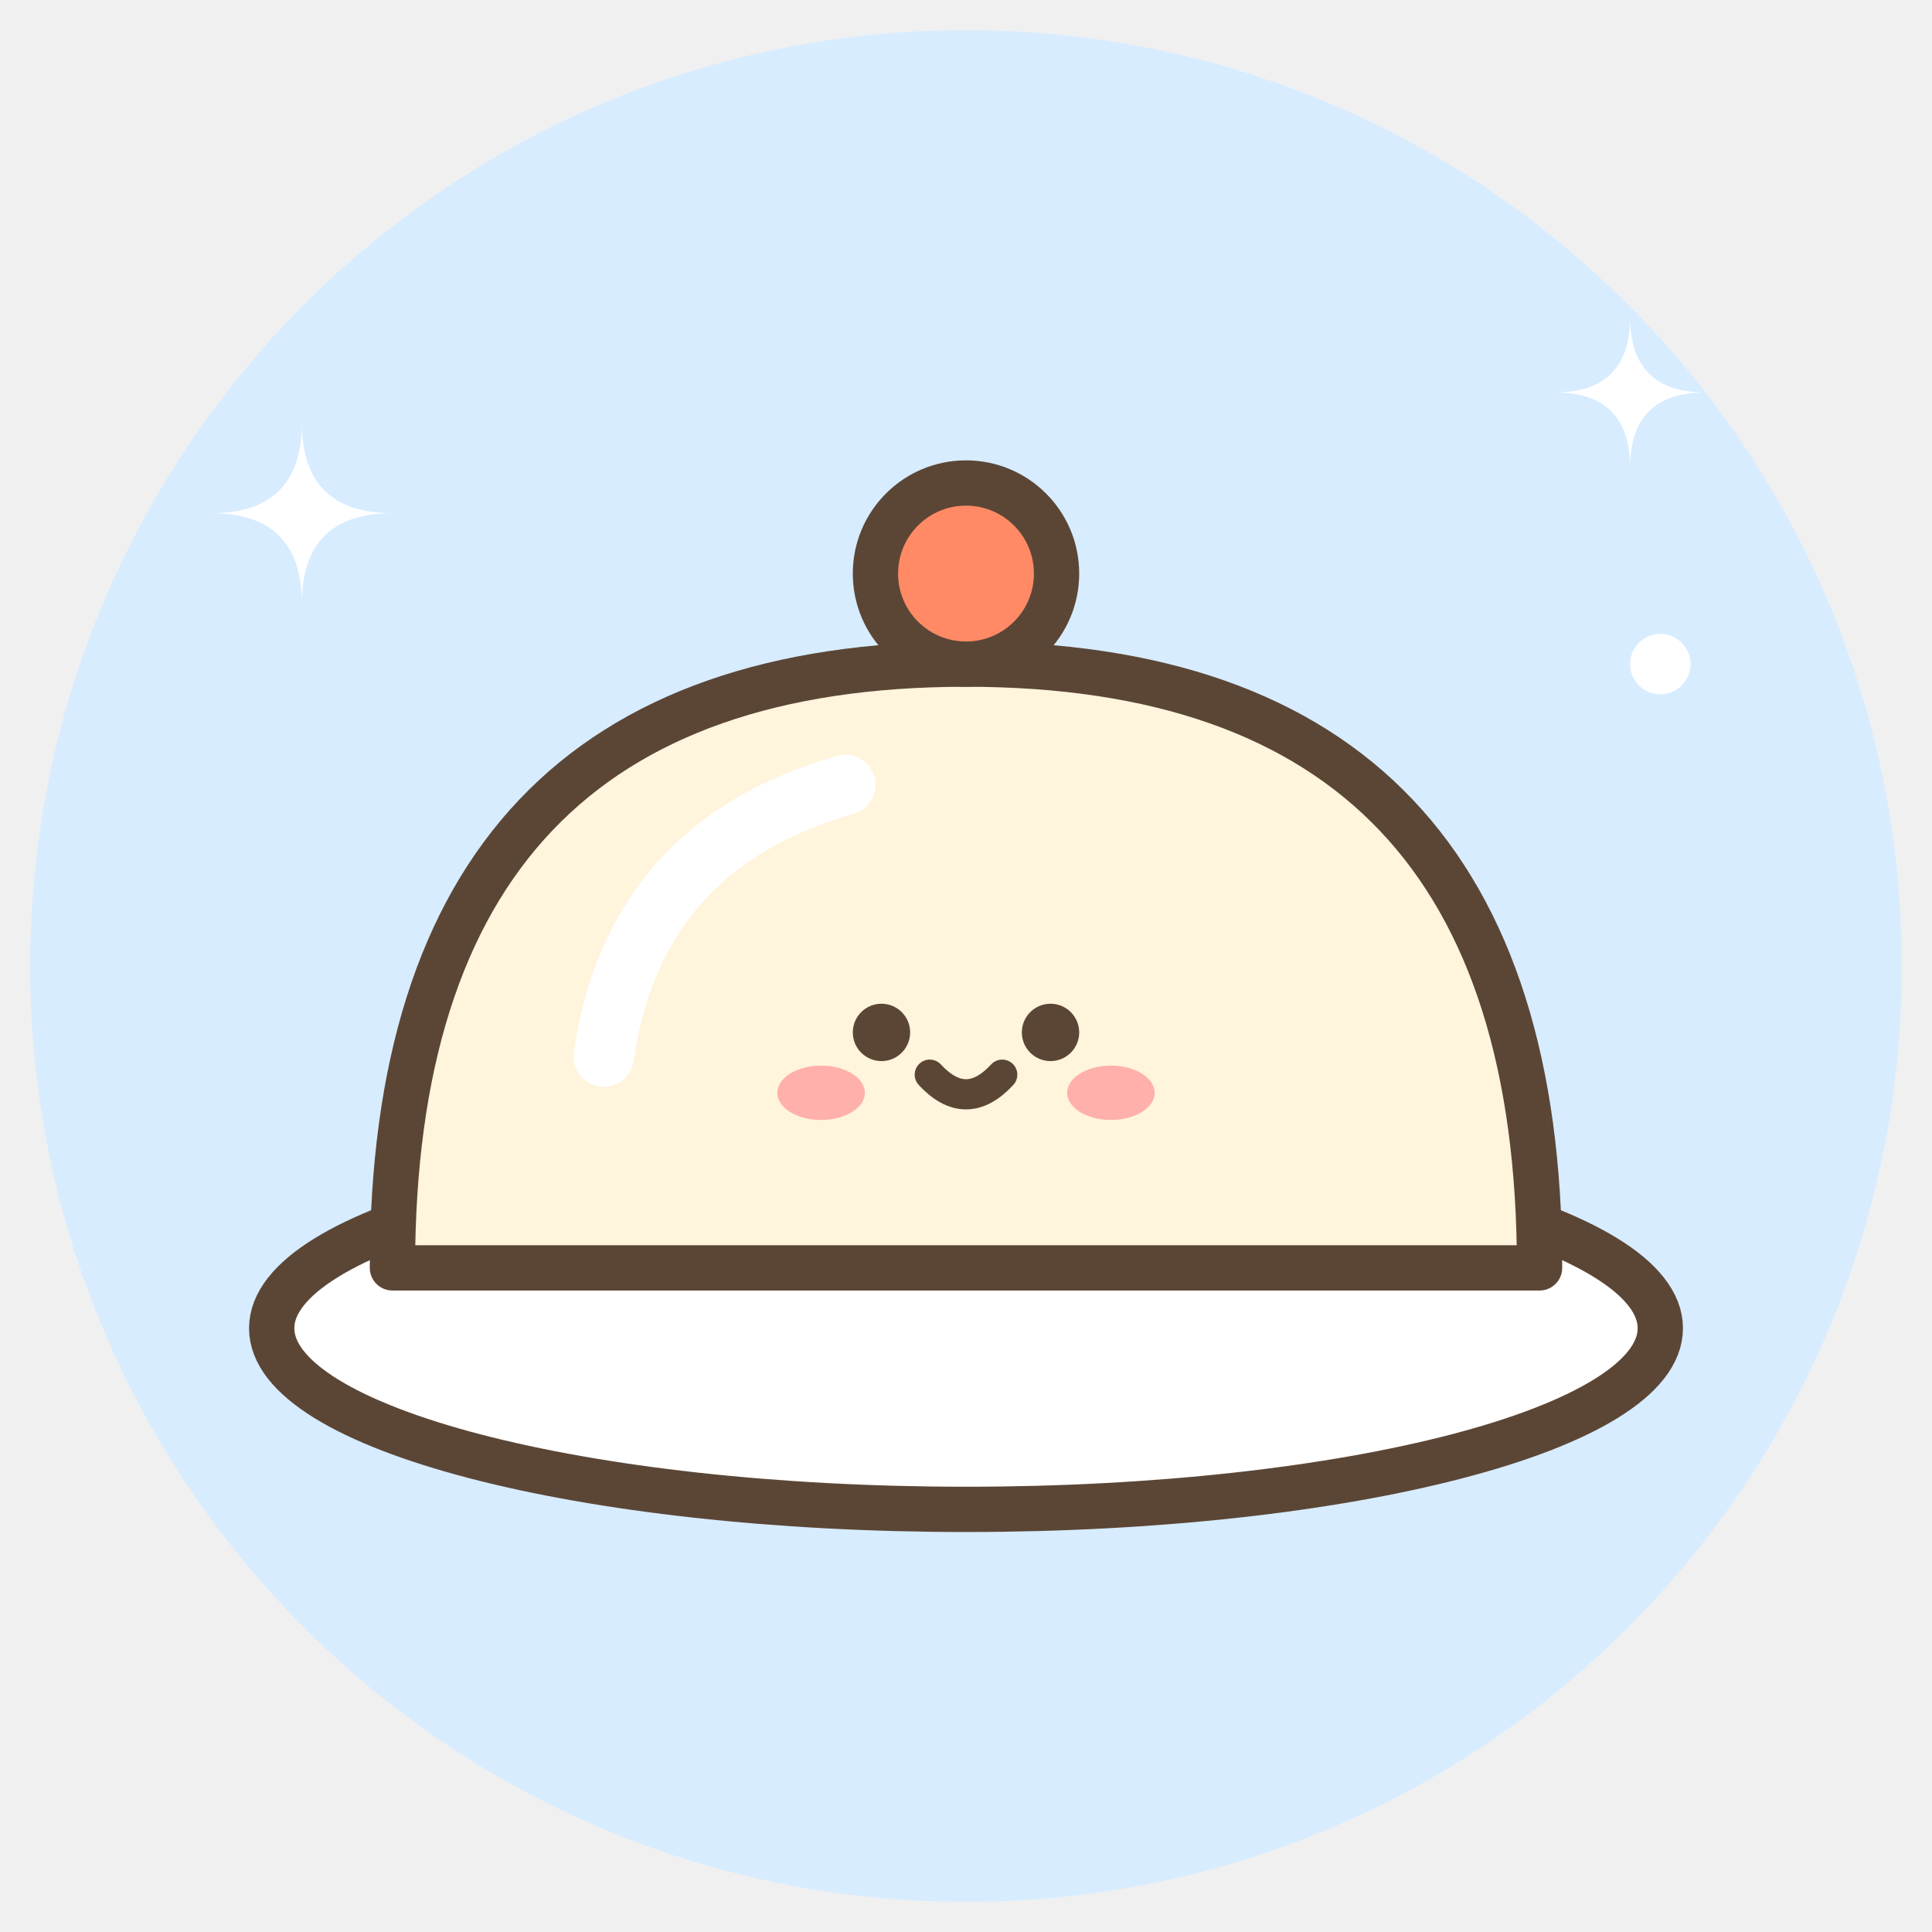
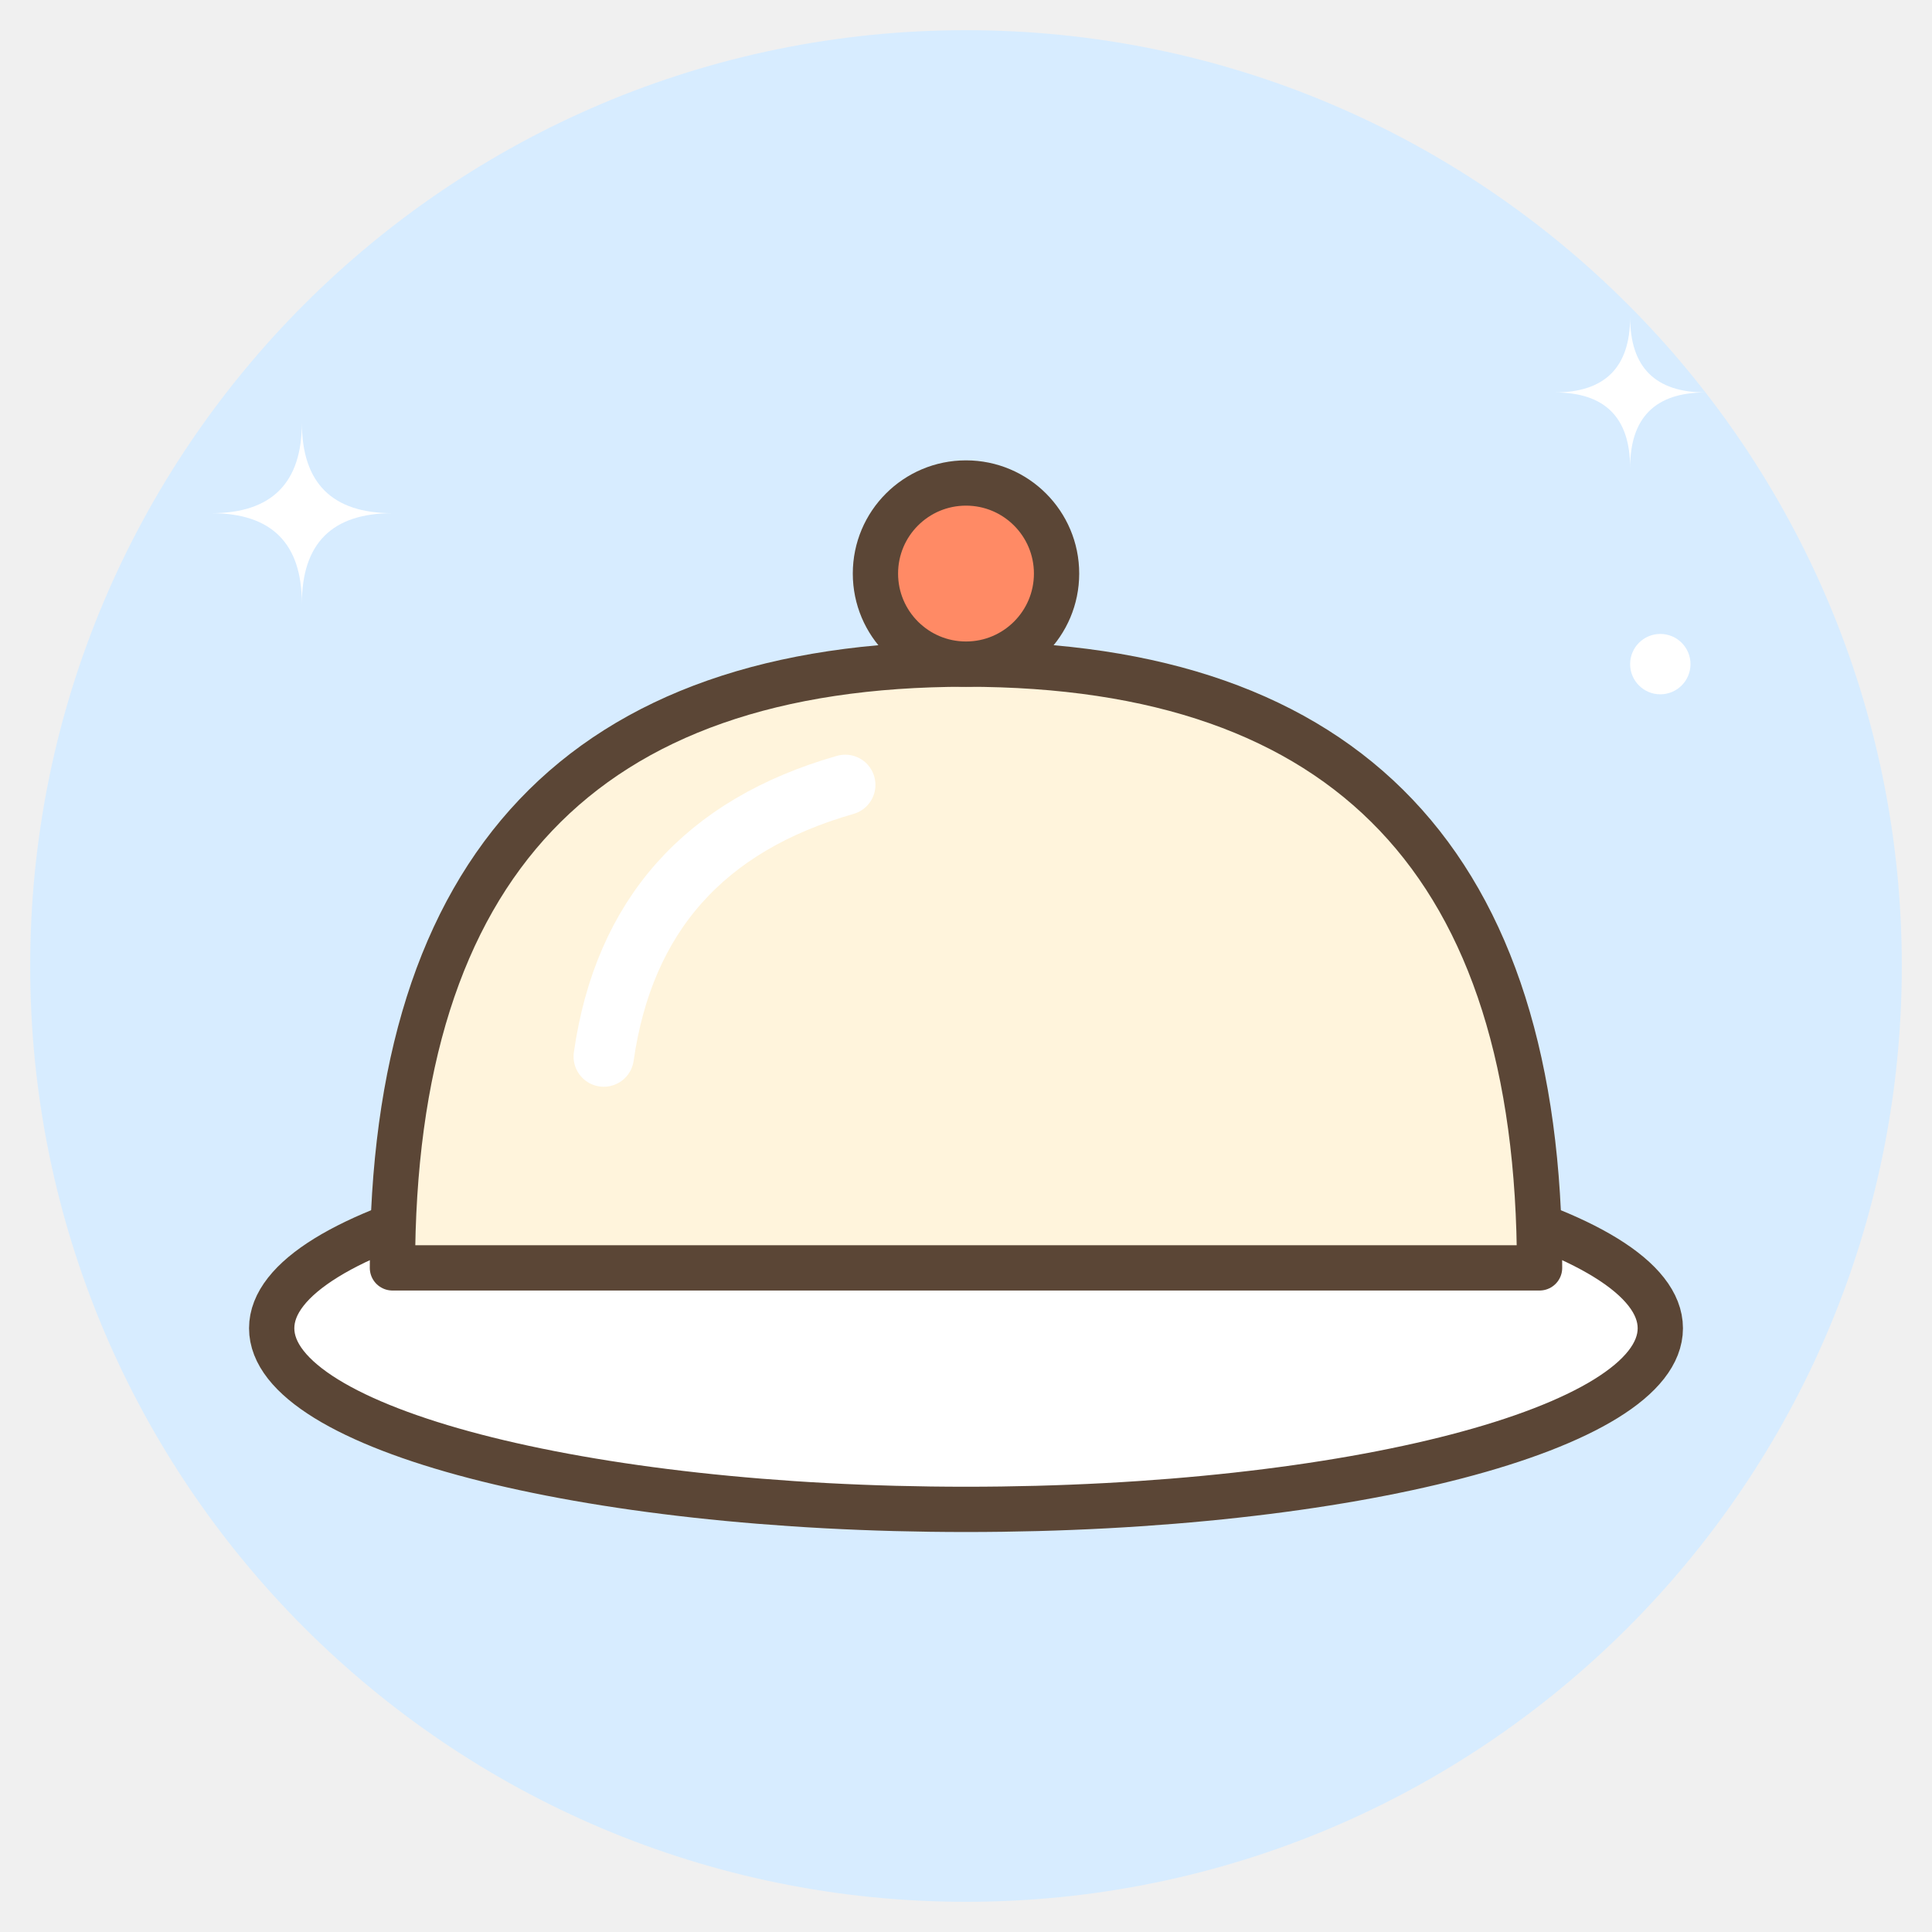
<svg xmlns="http://www.w3.org/2000/svg" viewBox="0 0 128 128">
  <circle cx="64" cy="64" r="62" fill="#d7ecff" />
  <path d="M20 28 Q20 34 26 34 Q20 34 20 40 Q20 34 14 34 Q20 34 20 28Z" fill="#fff" />
  <path d="M108 21 Q108 26 113 26 Q108 26 108 31 Q108 26 103 26 Q108 26 108 21Z" fill="#fff" />
  <circle cx="110" cy="44" r="2" fill="#fff" />
  <g stroke="#5b4636" stroke-width="3" stroke-linejoin="round" stroke-linecap="round">
    <ellipse cx="64" cy="88" rx="46" ry="12" fill="#fff" />
    <path d="M26 84 Q26 44 64 44 Q102 44 102 84Z" fill="#fff4dc" />
    <circle cx="64" cy="38" r="6" fill="#ff8a65" />
    <path d="M40 70 Q42 56 56 52" fill="none" stroke="#fff" stroke-width="4" />
-     <g stroke="none">
-       <ellipse cx="54.4" cy="72.4" rx="2.9" ry="1.8" fill="#ff9a9a" opacity=".75" />
-       <ellipse cx="73.6" cy="72.4" rx="2.9" ry="1.8" fill="#ff9a9a" opacity=".75" />
-       <circle cx="58.4" cy="68.4" r="1.9" fill="#5b4636" />
-       <circle cx="69.6" cy="68.4" r="1.9" fill="#5b4636" />
-     </g>
-     <path d="M61.6 71.2 q2.4 2.6 4.8 0" fill="none" stroke="#5b4636" stroke-width="2.0" />
  </g>
</svg>
